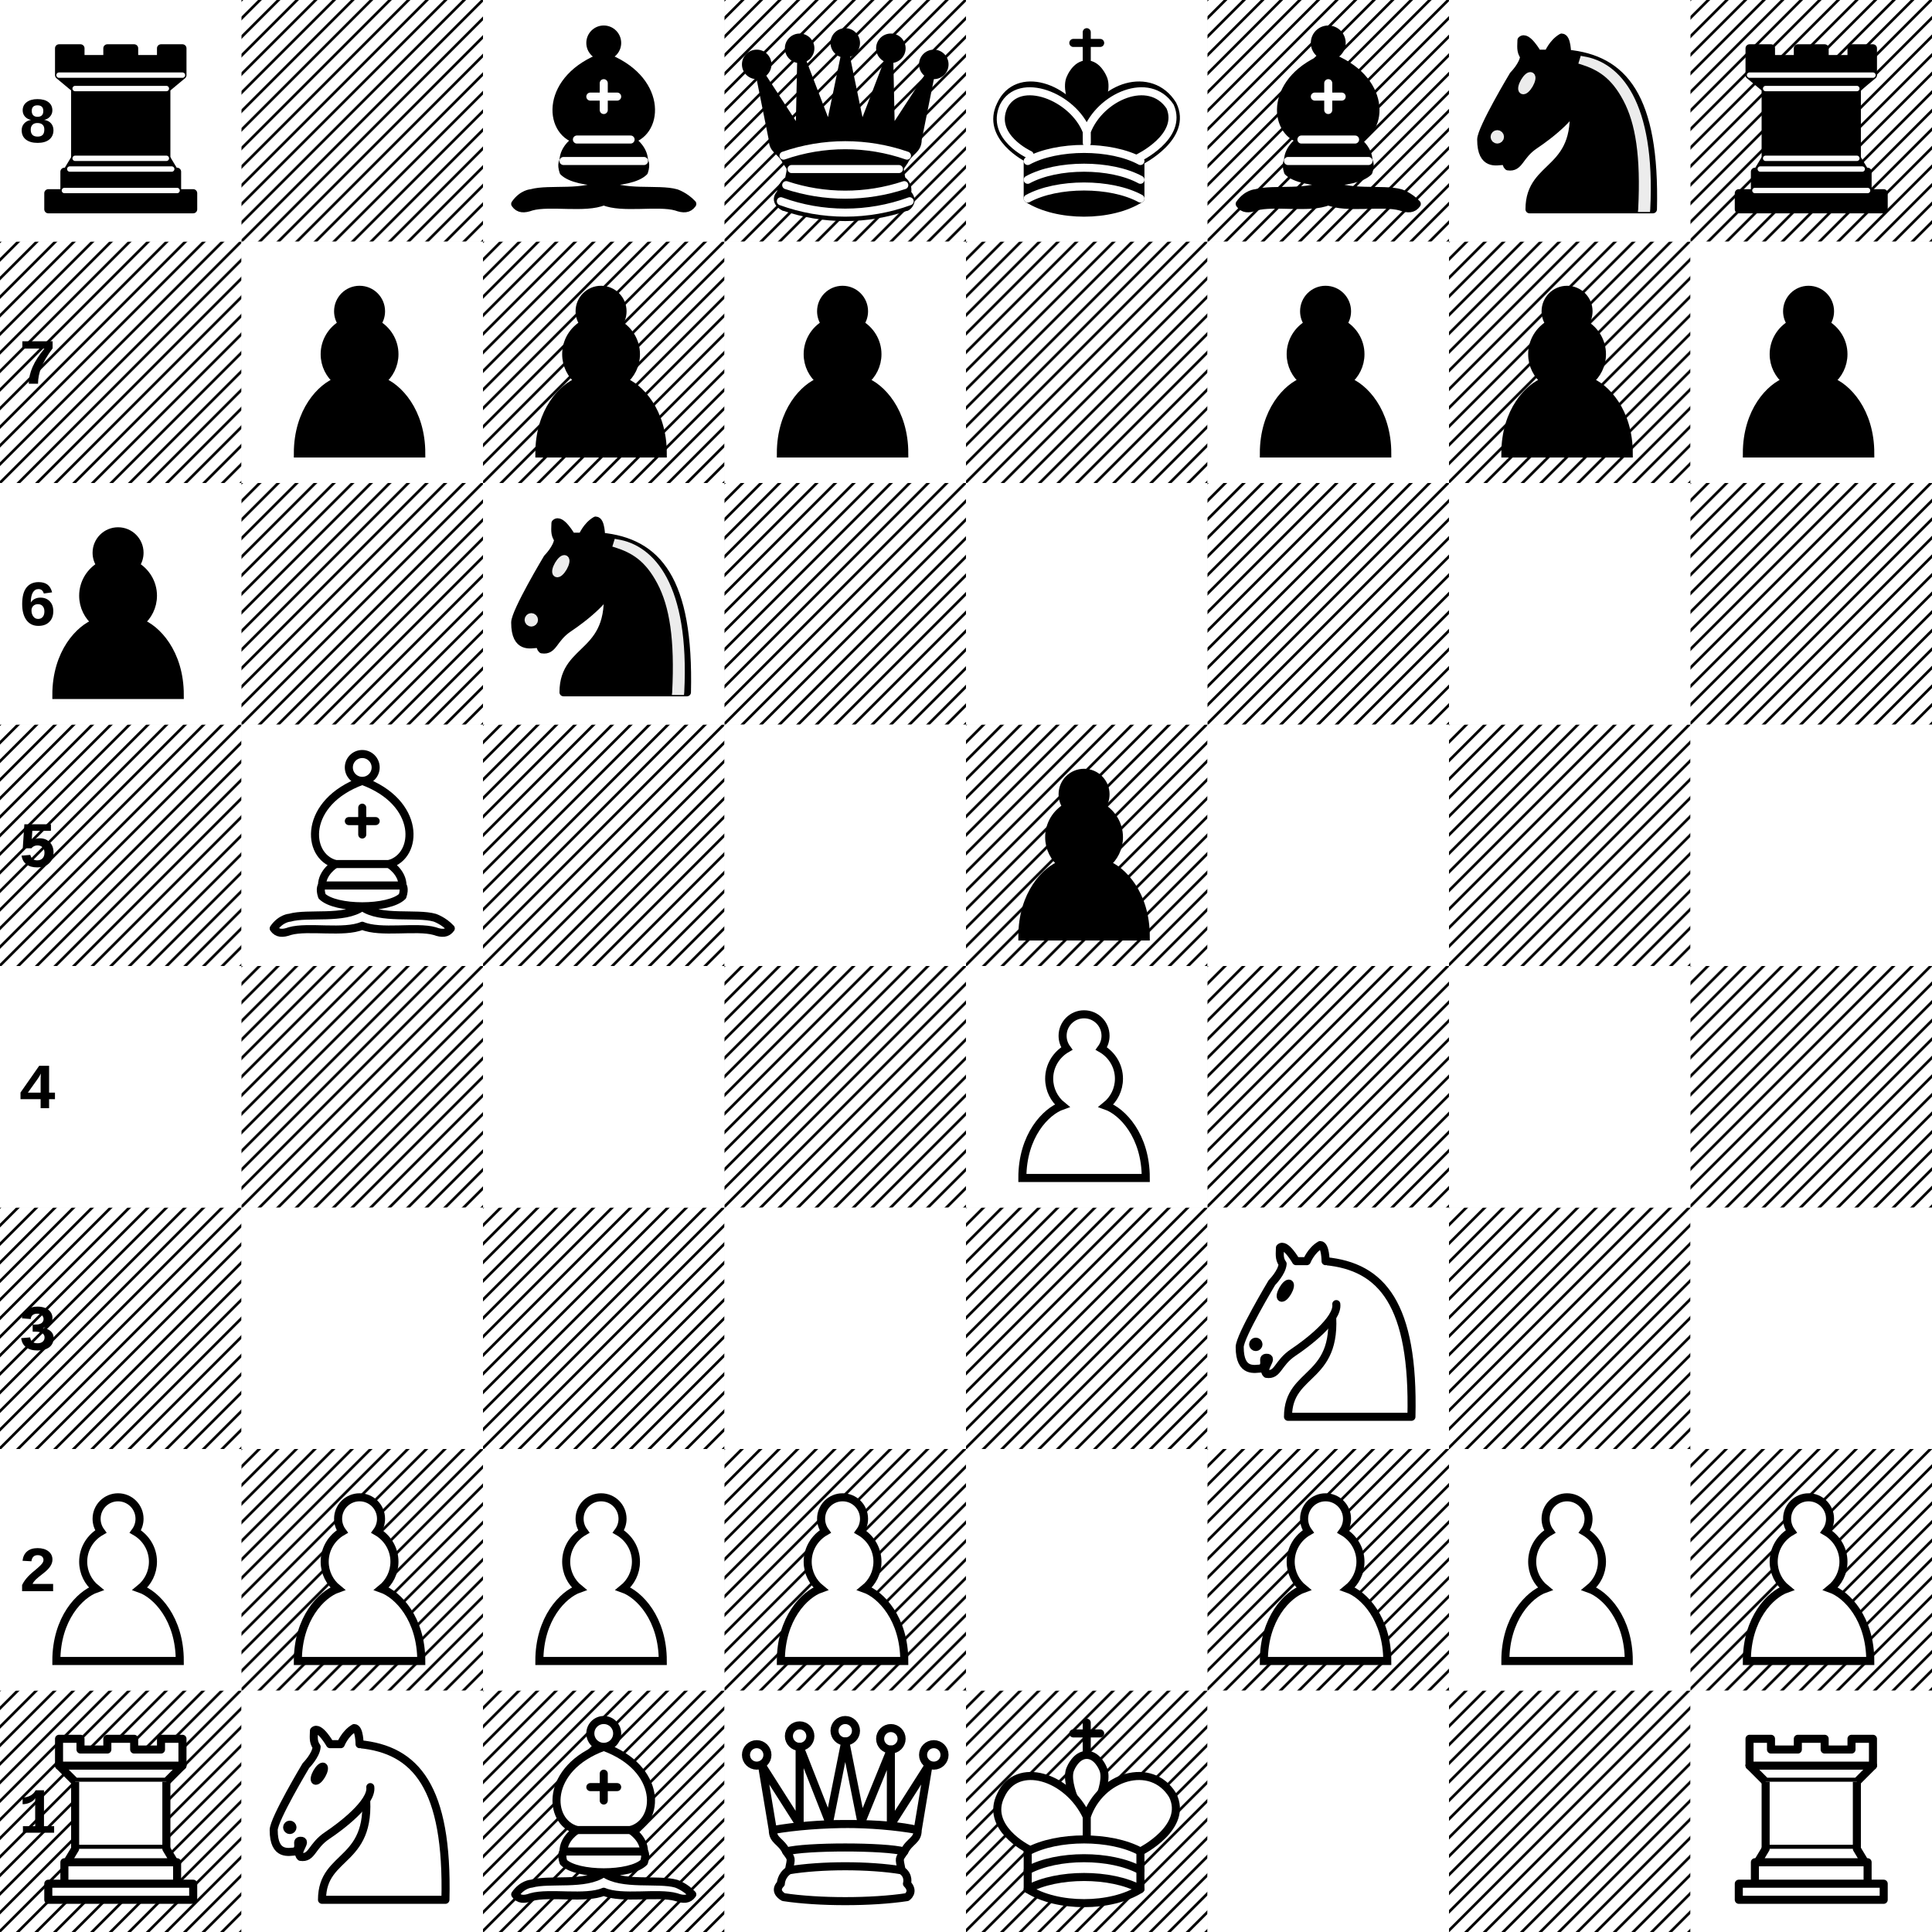
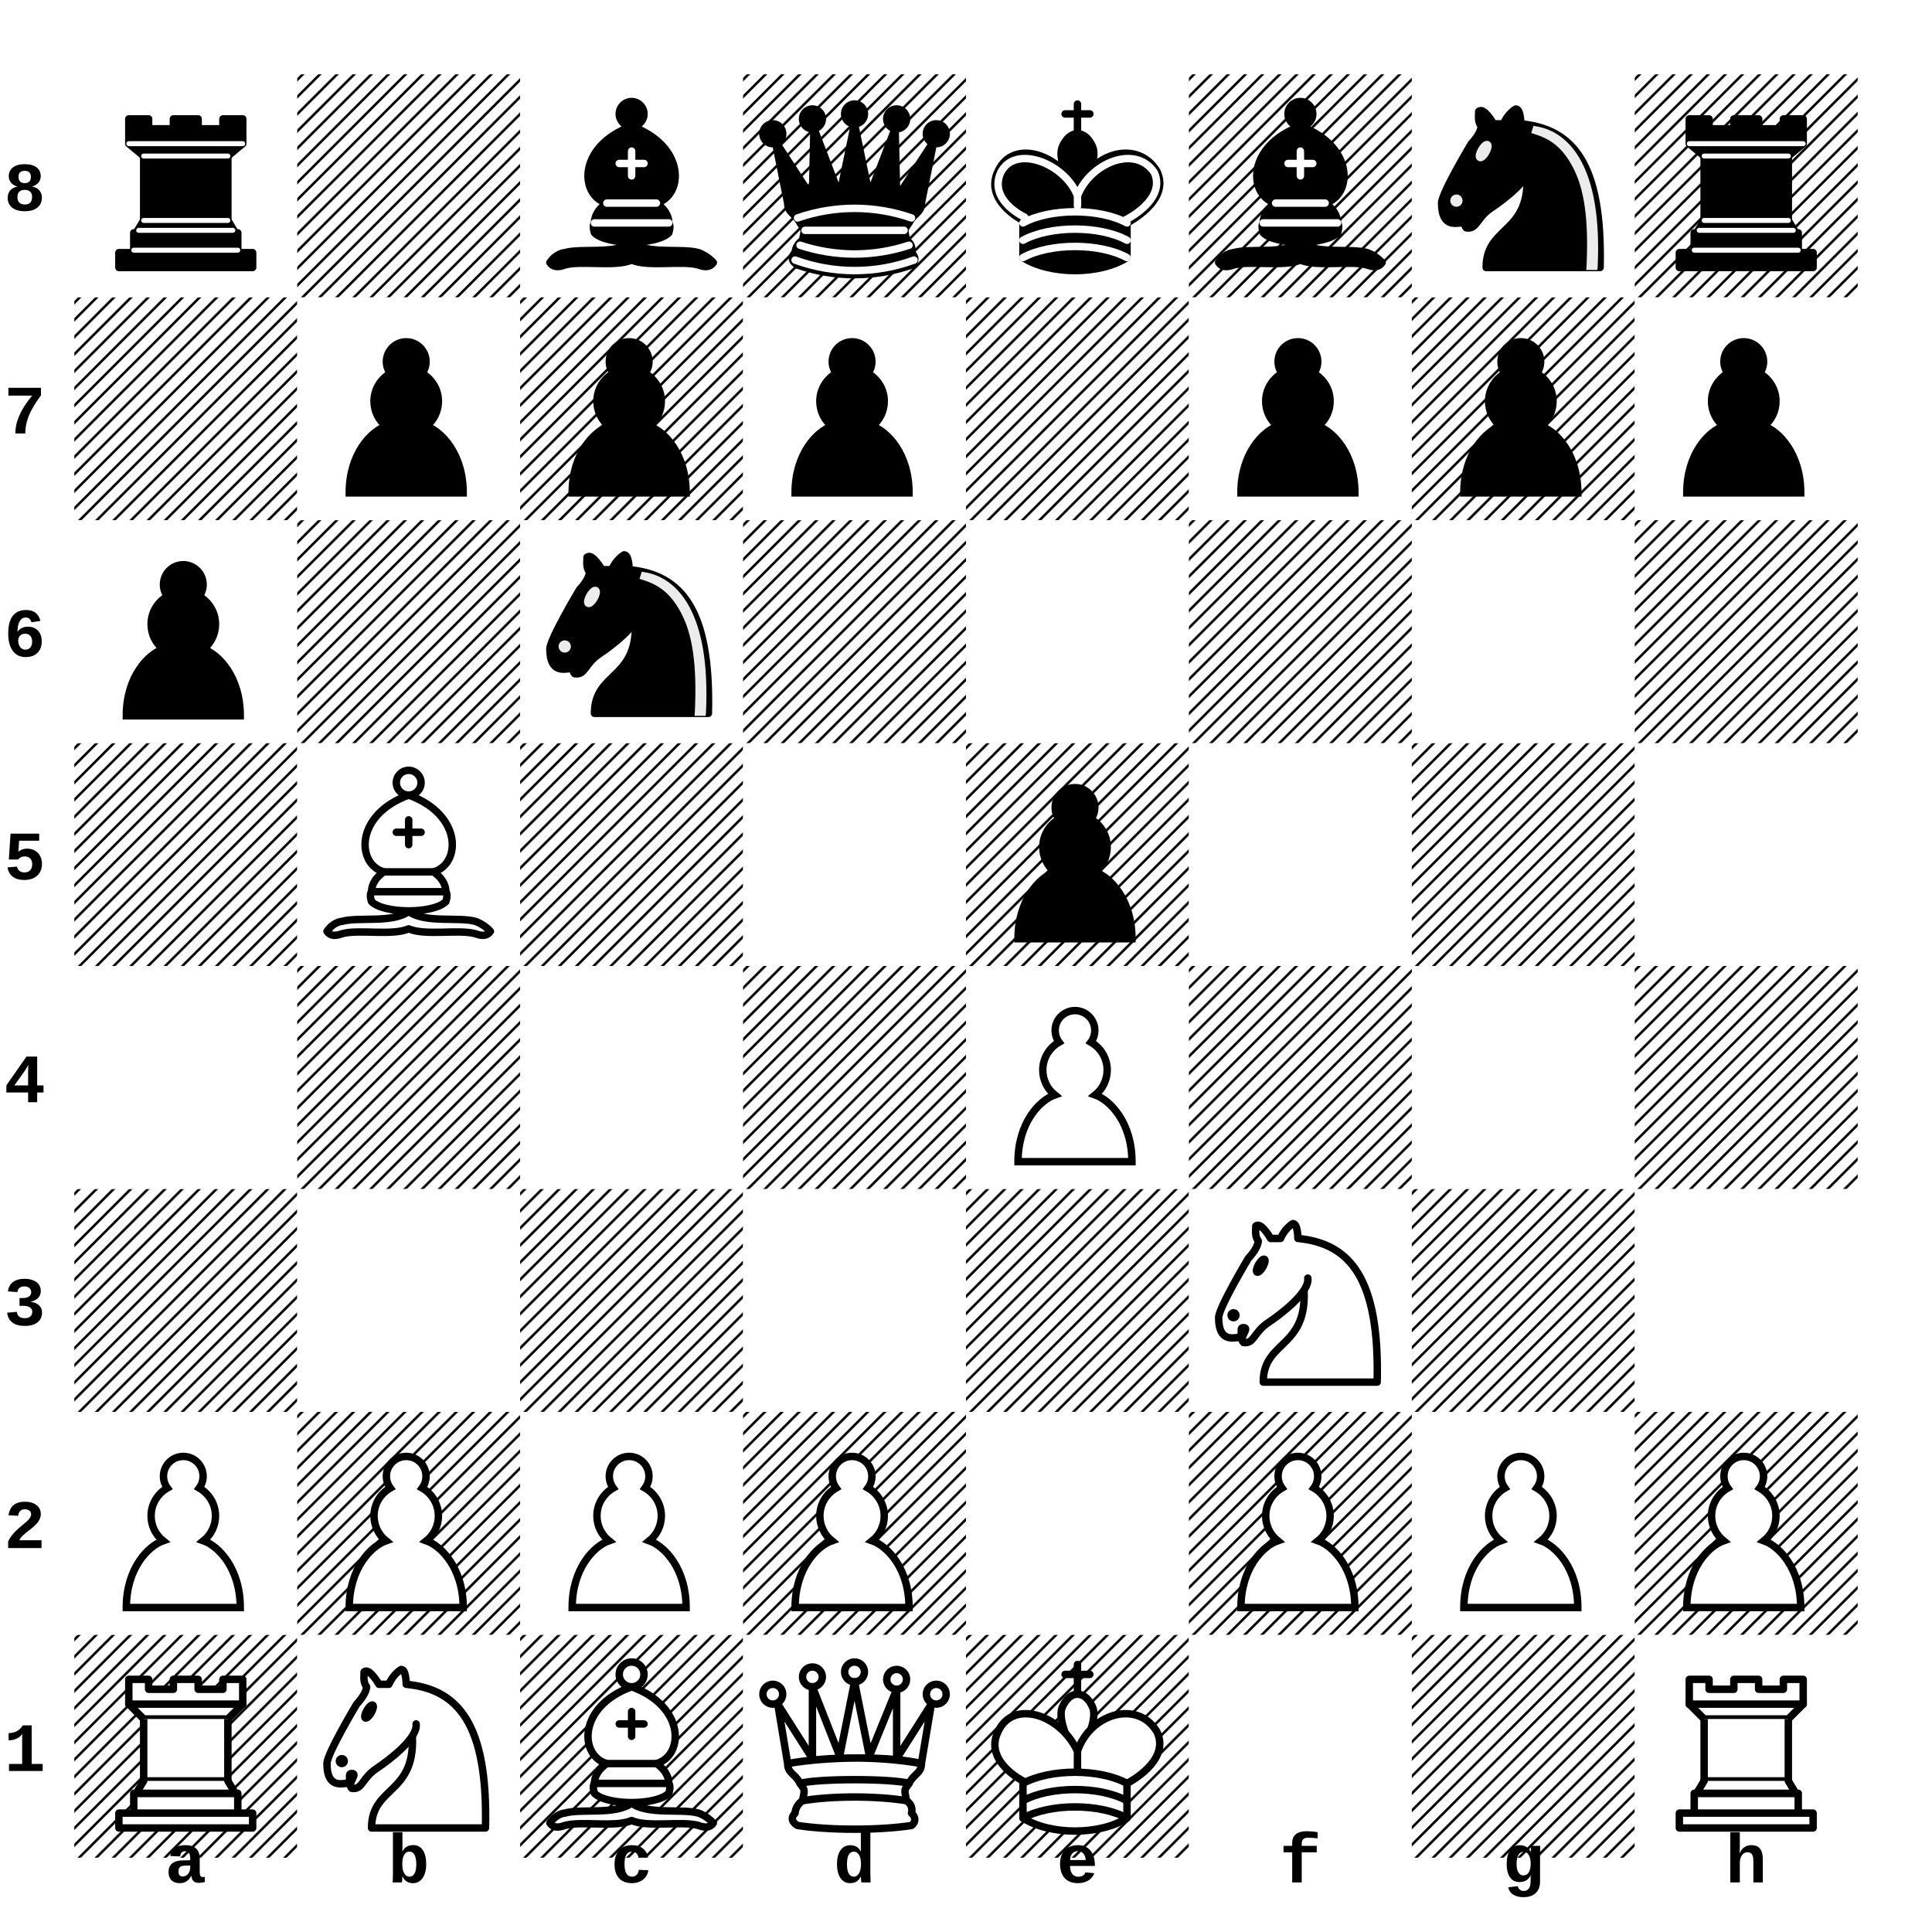
- <svg xmlns="http://www.w3.org/2000/svg" xmlns:xlink="http://www.w3.org/1999/xlink" version="1.1" viewBox="0 0 360 360" width="400" height="400">
+ <svg xmlns="http://www.w3.org/2000/svg" xmlns:xlink="http://www.w3.org/1999/xlink" version="1.1" viewBox="0 0 390 390" width="400" height="400">
  <defs>
    <pattern id="diagonalHatch" patternUnits="userSpaceOnUse" width="3.46" height="3.46">
      <rect width="3.46" height="3.46" fill="#ffffff" />
      <path d="M-1,1 l2,-2 M0,3.46 l3.46,-3.46 M2.46,4.46 l2,-2" style="stroke:#000000; stroke-width:0.5" />
    </pattern>
    <style>
  .coordinates {
    font-family: 'Courier New', Courier, monospace;
    font-weight: bold;
-     font-size: 12px;
+     font-size: 14px;
    fill: #000000;
  }
</style>
    <g id="white-pawn" class="white pawn">
      <path d="M22 9c-2.21 0-4 1.79-4 4 0 .89.29 1.71.78 2.38-1.95 1.12-3.28 3.21-3.28 5.62 0 2.03.94 3.84 2.41 5.03-3 1.06-7.41 5.55-7.41 13.47h23c0-7.92-4.41-12.41-7.41-13.47 1.47-1.19 2.41-3 2.41-5.03 0-2.41-1.33-4.5-3.28-5.62.49-.67.78-1.49.78-2.38 0-2.21-1.79-4-4-4z" fill="#fff" stroke="#000" stroke-width="1.5" stroke-linecap="round" />
    </g>
    <g id="white-knight" class="white knight" fill="none" fill-rule="evenodd" stroke="#000" stroke-width="1.5" stroke-linecap="round" stroke-linejoin="round">
      <path d="M 22,10 C 32.5,11 38.5,18 38,39 L 15,39 C 15,30 25,32.5 23,18" style="fill:#ffffff; stroke:#000000;" />
      <path d="M 24,18 C 24.38,20.91 18.45,25.37 16,27 C 13,29 13.18,31.34 11,31 C 9.958,30.06 12.41,27.96 11,28 C 10,28 11.19,29.23 10,30 C 9,30 5.997,31 6,26 C 6,24 12,14 12,14 C 12,14 13.89,12.1 14,10.5 C 13.27,9.506 13.5,8.5 13.5,7.5 C 14.5,6.5 16.5,10 16.5,10 L 18.5,10 C 18.5,10 19.28,8.008 21,7 C 22,7 22,10 22,10" style="fill:#ffffff; stroke:#000000;" />
      <path d="M 9.5 25.5 A 0.5 0.5 0 1 1 8.5,25.5 A 0.5 0.5 0 1 1 9.5 25.5 z" style="fill:#000000; stroke:#000000;" />
      <path d="M 15 15.5 A 0.5 1.5 0 1 1 14,15.5 A 0.5 1.5 0 1 1 15 15.5 z" transform="matrix(0.866,0.5,-0.5,0.866,9.693,-5.173)" style="fill:#000000; stroke:#000000;" />
    </g>
    <g id="white-bishop" class="white bishop" fill="none" fill-rule="evenodd" stroke="#000" stroke-width="1.5" stroke-linecap="round" stroke-linejoin="round">
      <g fill="#fff" stroke-linecap="butt">
        <path d="M9 36c3.39-.97 10.11.43 13.5-2 3.39 2.43 10.11 1.03 13.5 2 0 0 1.65.54 3 2-.68.97-1.65.99-3 .5-3.39-.97-10.11.46-13.5-1-3.39 1.46-10.11.03-13.5 1-1.354.49-2.323.47-3-.5 1.354-1.94 3-2 3-2zM15 32c2.5 2.5 12.5 2.5 15 0 .5-1.5 0-2 0-2 0-2.5-2.5-4-2.5-4 5.5-1.5 6-11.5-5-15.5-11 4-10.5 14-5 15.5 0 0-2.5 1.5-2.5 4 0 0-.5.5 0 2zM25 8a2.5 2.5 0 1 1-5 0 2.5 2.5 0 1 1 5 0z" />
      </g>
      <path d="M17.5 26h10M15 30h15m-7.5-14.5v5M20 18h5" stroke-linejoin="miter" />
    </g>
    <g id="white-rook" class="white rook" fill="#fff" fill-rule="evenodd" stroke="#000" stroke-width="1.5" stroke-linecap="round" stroke-linejoin="round">
      <path d="M9 39h27v-3H9v3zM12 36v-4h21v4H12zM11 14V9h4v2h5V9h5v2h5V9h4v5" stroke-linecap="butt" />
      <path d="M34 14l-3 3H14l-3-3" />
      <path d="M31 17v12.5H14V17" stroke-linecap="butt" stroke-linejoin="miter" />
      <path d="M31 29.5l1.5 2.5h-20l1.5-2.5" />
      <path d="M11 14h23" fill="none" stroke-linejoin="miter" />
    </g>
    <g id="white-queen" class="white queen" fill="#fff" fill-rule="evenodd" stroke="#000" stroke-width="1.5" stroke-linecap="round" stroke-linejoin="round">
      <path d="M8 12a2 2 0 1 1-4 0 2 2 0 1 1 4 0zM24.5 7.5a2 2 0 1 1-4 0 2 2 0 1 1 4 0zM41 12a2 2 0 1 1-4 0 2 2 0 1 1 4 0zM16 8.5a2 2 0 1 1-4 0 2 2 0 1 1 4 0zM33 9a2 2 0 1 1-4 0 2 2 0 1 1 4 0z" />
      <path d="M9 26c8.5-1.5 21-1.5 27 0l2-12-7 11V11l-5.5 13.5-3-15-3 15-5.5-14V25L7 14l2 12zM9 26c0 2 1.5 2 2.5 4 1 1.5 1 1 .5 3.5-1.5 1-1.5 2.5-1.5 2.5-1.5 1.5.5 2.5.5 2.5 6.5 1 16.5 1 23 0 0 0 1.5-1 0-2.5 0 0 .5-1.5-1-2.5-.5-2.5-.5-2 .5-3.5 1-2 2.5-2 2.5-4-8.5-1.5-18.5-1.5-27 0z" stroke-linecap="butt" />
      <path d="M11.5 30c3.5-1 18.5-1 22 0M12 33.5c6-1 15-1 21 0" fill="none" />
    </g>
    <g id="white-king" class="white king" fill="none" fill-rule="evenodd" stroke="#000" stroke-width="1.5" stroke-linecap="round" stroke-linejoin="round">
      <path d="M22.5 11.63V6M20 8h5" stroke-linejoin="miter" />
      <path d="M22.5 25s4.5-7.5 3-10.5c0 0-1-2.5-3-2.5s-3 2.5-3 2.5c-1.5 3 3 10.5 3 10.5" fill="#fff" stroke-linecap="butt" stroke-linejoin="miter" />
      <path d="M11.5 37c5.5 3.5 15.5 3.5 21 0v-7s9-4.5 6-10.5c-4-6.5-13.5-3.5-16 4V27v-3.5c-3.5-7.5-13-10.5-16-4-3 6 5 10 5 10V37z" fill="#fff" />
      <path d="M11.5 30c5.5-3 15.5-3 21 0m-21 3.5c5.5-3 15.5-3 21 0m-21 3.5c5.5-3 15.5-3 21 0" />
    </g>
    <g id="black-pawn" class="black pawn">
      <path d="M22 9c-2.21 0-4 1.79-4 4 0 .89.29 1.71.78 2.38-1.95 1.12-3.28 3.21-3.28 5.62 0 2.03.94 3.84 2.41 5.03-3 1.06-7.41 5.55-7.41 13.47h23c0-7.92-4.41-12.41-7.41-13.47 1.47-1.19 2.41-3 2.41-5.03 0-2.41-1.33-4.5-3.28-5.62.49-.67.78-1.49.78-2.38 0-2.21-1.79-4-4-4z" stroke="#000" stroke-width="1.5" stroke-linecap="round" />
    </g>
    <g id="black-knight" class="black knight" fill="none" fill-rule="evenodd" stroke="#000" stroke-width="1.5" stroke-linecap="round" stroke-linejoin="round">
      <path d="M 22,10 C 32.5,11 38.5,18 38,39 L 15,39 C 15,30 25,32.5 23,18" style="fill:#000000; stroke:#000000;" />
      <path d="M 24,18 C 24.38,20.91 18.45,25.37 16,27 C 13,29 13.18,31.34 11,31 C 9.958,30.06 12.41,27.96 11,28 C 10,28 11.19,29.23 10,30 C 9,30 5.997,31 6,26 C 6,24 12,14 12,14 C 12,14 13.89,12.1 14,10.5 C 13.27,9.506 13.5,8.5 13.5,7.5 C 14.5,6.5 16.5,10 16.5,10 L 18.5,10 C 18.5,10 19.28,8.008 21,7 C 22,7 22,10 22,10" style="fill:#000000; stroke:#000000;" />
      <path d="M 9.5 25.5 A 0.5 0.5 0 1 1 8.5,25.5 A 0.5 0.5 0 1 1 9.5 25.5 z" style="fill:#ececec; stroke:#ececec;" />
      <path d="M 15 15.5 A 0.5 1.5 0 1 1 14,15.5 A 0.5 1.5 0 1 1 15 15.5 z" transform="matrix(0.866,0.5,-0.5,0.866,9.693,-5.173)" style="fill:#ececec; stroke:#ececec;" />
      <path d="M 24.55,10.4 L 24.1,11.85 L 24.6,12 C 27.75,13 30.25,14.49 32.5,18.75 C 34.75,23.01 35.75,29.06 35.25,39 L 35.2,39.5 L 37.45,39.5 L 37.5,39 C 38,28.94 36.62,22.15 34.25,17.66 C 31.88,13.17 28.46,11.02 25.06,10.5 L 24.55,10.4 z " style="fill:#ececec; stroke:none;" />
    </g>
    <g id="black-bishop" class="black bishop" fill="none" fill-rule="evenodd" stroke="#000" stroke-width="1.5" stroke-linecap="round" stroke-linejoin="round">
      <path d="M9 36c3.39-.97 10.11.43 13.5-2 3.39 2.43 10.11 1.03 13.5 2 0 0 1.65.54 3 2-.68.97-1.65.99-3 .5-3.39-.97-10.11.46-13.5-1-3.39 1.46-10.11.03-13.5 1-1.354.49-2.323.47-3-.5 1.354-1.94 3-2 3-2zm6-4c2.5 2.5 12.5 2.5 15 0 .5-1.5 0-2 0-2 0-2.5-2.5-4-2.5-4 5.5-1.5 6-11.5-5-15.5-11 4-10.5 14-5 15.5 0 0-2.5 1.5-2.5 4 0 0-.5.5 0 2zM25 8a2.5 2.5 0 1 1-5 0 2.5 2.5 0 1 1 5 0z" fill="#000" stroke-linecap="butt" />
      <path d="M17.5 26h10M15 30h15m-7.5-14.5v5M20 18h5" stroke="#fff" stroke-linejoin="miter" />
    </g>
    <g id="black-rook" class="black rook" fill="#000" fill-rule="evenodd" stroke="#000" stroke-width="1.5" stroke-linecap="round" stroke-linejoin="round">
      <path d="M9 39h27v-3H9v3zM12.5 32l1.5-2.5h17l1.5 2.5h-20zM12 36v-4h21v4H12z" stroke-linecap="butt" />
      <path d="M14 29.5v-13h17v13H14z" stroke-linecap="butt" stroke-linejoin="miter" />
      <path d="M14 16.5L11 14h23l-3 2.5H14zM11 14V9h4v2h5V9h5v2h5V9h4v5H11z" stroke-linecap="butt" />
      <path d="M12 35.5h21M13 31.5h19M14 29.5h17M14 16.5h17M11 14h23" fill="none" stroke="#fff" stroke-width="1" stroke-linejoin="miter" />
    </g>
    <g id="black-queen" class="black queen" fill="#000" fill-rule="evenodd" stroke="#000" stroke-width="1.5" stroke-linecap="round" stroke-linejoin="round">
      <g fill="#000" stroke="none">
        <circle cx="6" cy="12" r="2.75" />
        <circle cx="14" cy="9" r="2.75" />
        <circle cx="22.5" cy="8" r="2.75" />
        <circle cx="31" cy="9" r="2.75" />
        <circle cx="39" cy="12" r="2.75" />
      </g>
      <path d="M9 26c8.5-1.5 21-1.5 27 0l2.5-12.5L31 25l-.3-14.1-5.2 13.6-3-14.5-3 14.5-5.2-13.6L14 25 6.5 13.5 9 26zM9 26c0 2 1.5 2 2.5 4 1 1.5 1 1 .5 3.5-1.5 1-1.5 2.5-1.5 2.5-1.5 1.5.5 2.5.5 2.5 6.5 1 16.5 1 23 0 0 0 1.5-1 0-2.5 0 0 .5-1.5-1-2.5-.5-2.5-.5-2 .5-3.5 1-2 2.5-2 2.5-4-8.5-1.5-18.5-1.5-27 0z" stroke-linecap="butt" />
      <path d="M11 38.5a35 35 1 0 0 23 0" fill="none" stroke-linecap="butt" />
      <path d="M11 29a35 35 1 0 1 23 0M12.5 31.5h20M11.5 34.5a35 35 1 0 0 22 0M10.5 37.5a35 35 1 0 0 24 0" fill="none" stroke="#fff" />
    </g>
    <g id="black-king" class="black king" fill="none" fill-rule="evenodd" stroke="#000" stroke-width="1.5" stroke-linecap="round" stroke-linejoin="round">
      <path d="M22.5 11.63V6" stroke-linejoin="miter" />
      <path d="M22.5 25s4.5-7.5 3-10.5c0 0-1-2.5-3-2.5s-3 2.5-3 2.5c-1.5 3 3 10.5 3 10.5" fill="#000" stroke-linecap="butt" stroke-linejoin="miter" />
      <path d="M11.5 37c5.5 3.5 15.5 3.5 21 0v-7s9-4.5 6-10.5c-4-6.5-13.5-3.5-16 4V27v-3.5c-3.5-7.5-13-10.5-16-4-3 6 5 10 5 10V37z" fill="#000" />
      <path d="M20 8h5" stroke-linejoin="miter" />
      <path d="M32 29.5s8.5-4 6.03-9.65C34.15 14 25 18 22.5 24.5l.01 2.1-.01-2.1C20 18 9.906 14 6.997 19.85c-2.497 5.65 4.853 9 4.853 9M11.5 30c5.5-3 15.5-3 21 0m-21 3.5c5.5-3 15.5-3 21 0m-21 3.5c5.5-3 15.5-3 21 0" stroke="#fff" />
    </g>
  </defs>
-   <rect x="0" y="315" width="45" height="45" class="square dark a1" stroke="none" fill="url(#diagonalHatch)" />
-   <use xlink:href="#white-rook" transform="translate(0, 315)" />
-   <rect x="45" y="315" width="45" height="45" class="square light b1" stroke="none" fill="#ffffff" />
-   <use xlink:href="#white-knight" transform="translate(45, 315)" />
-   <rect x="90" y="315" width="45" height="45" class="square dark c1" stroke="none" fill="url(#diagonalHatch)" />
-   <use xlink:href="#white-bishop" transform="translate(90, 315)" />
-   <rect x="135" y="315" width="45" height="45" class="square light d1" stroke="none" fill="#ffffff" />
-   <use xlink:href="#white-queen" transform="translate(135, 315)" />
-   <rect x="180" y="315" width="45" height="45" class="square dark e1" stroke="none" fill="url(#diagonalHatch)" />
-   <use xlink:href="#white-king" transform="translate(180, 315)" />
-   <rect x="225" y="315" width="45" height="45" class="square light f1" stroke="none" fill="#ffffff" />
-   <rect x="270" y="315" width="45" height="45" class="square dark g1" stroke="none" fill="url(#diagonalHatch)" />
-   <rect x="315" y="315" width="45" height="45" class="square light h1" stroke="none" fill="#ffffff" />
-   <use xlink:href="#white-rook" transform="translate(315, 315)" />
-   <rect x="0" y="270" width="45" height="45" class="square light a2" stroke="none" fill="#ffffff" />
-   <use xlink:href="#white-pawn" transform="translate(0, 270)" />
-   <rect x="45" y="270" width="45" height="45" class="square dark b2" stroke="none" fill="url(#diagonalHatch)" />
-   <use xlink:href="#white-pawn" transform="translate(45, 270)" />
-   <rect x="90" y="270" width="45" height="45" class="square light c2" stroke="none" fill="#ffffff" />
-   <use xlink:href="#white-pawn" transform="translate(90, 270)" />
-   <rect x="135" y="270" width="45" height="45" class="square dark d2" stroke="none" fill="url(#diagonalHatch)" />
-   <use xlink:href="#white-pawn" transform="translate(135, 270)" />
-   <rect x="180" y="270" width="45" height="45" class="square light e2" stroke="none" fill="#ffffff" />
-   <rect x="225" y="270" width="45" height="45" class="square dark f2" stroke="none" fill="url(#diagonalHatch)" />
-   <use xlink:href="#white-pawn" transform="translate(225, 270)" />
-   <rect x="270" y="270" width="45" height="45" class="square light g2" stroke="none" fill="#ffffff" />
-   <use xlink:href="#white-pawn" transform="translate(270, 270)" />
-   <rect x="315" y="270" width="45" height="45" class="square dark h2" stroke="none" fill="url(#diagonalHatch)" />
-   <use xlink:href="#white-pawn" transform="translate(315, 270)" />
-   <rect x="0" y="225" width="45" height="45" class="square dark a3" stroke="none" fill="url(#diagonalHatch)" />
-   <rect x="45" y="225" width="45" height="45" class="square light b3" stroke="none" fill="#ffffff" />
-   <rect x="90" y="225" width="45" height="45" class="square dark c3" stroke="none" fill="url(#diagonalHatch)" />
-   <rect x="135" y="225" width="45" height="45" class="square light d3" stroke="none" fill="#ffffff" />
-   <rect x="180" y="225" width="45" height="45" class="square dark e3" stroke="none" fill="url(#diagonalHatch)" />
-   <rect x="225" y="225" width="45" height="45" class="square light f3" stroke="none" fill="#ffffff" />
-   <use xlink:href="#white-knight" transform="translate(225, 225)" />
-   <rect x="270" y="225" width="45" height="45" class="square dark g3" stroke="none" fill="url(#diagonalHatch)" />
-   <rect x="315" y="225" width="45" height="45" class="square light h3" stroke="none" fill="#ffffff" />
-   <rect x="0" y="180" width="45" height="45" class="square light a4" stroke="none" fill="#ffffff" />
-   <rect x="45" y="180" width="45" height="45" class="square dark b4" stroke="none" fill="url(#diagonalHatch)" />
-   <rect x="90" y="180" width="45" height="45" class="square light c4" stroke="none" fill="#ffffff" />
-   <rect x="135" y="180" width="45" height="45" class="square dark d4" stroke="none" fill="url(#diagonalHatch)" />
-   <rect x="180" y="180" width="45" height="45" class="square light e4" stroke="none" fill="#ffffff" />
-   <use xlink:href="#white-pawn" transform="translate(180, 180)" />
-   <rect x="225" y="180" width="45" height="45" class="square dark f4" stroke="none" fill="url(#diagonalHatch)" />
-   <rect x="270" y="180" width="45" height="45" class="square light g4" stroke="none" fill="#ffffff" />
-   <rect x="315" y="180" width="45" height="45" class="square dark h4" stroke="none" fill="url(#diagonalHatch)" />
-   <rect x="0" y="135" width="45" height="45" class="square dark a5" stroke="none" fill="url(#diagonalHatch)" />
-   <rect x="45" y="135" width="45" height="45" class="square light b5" stroke="none" fill="#ffffff" />
-   <use xlink:href="#white-bishop" transform="translate(45, 135)" />
-   <rect x="90" y="135" width="45" height="45" class="square dark c5" stroke="none" fill="url(#diagonalHatch)" />
-   <rect x="135" y="135" width="45" height="45" class="square light d5" stroke="none" fill="#ffffff" />
-   <rect x="180" y="135" width="45" height="45" class="square dark e5" stroke="none" fill="url(#diagonalHatch)" />
-   <use xlink:href="#black-pawn" transform="translate(180, 135)" />
-   <rect x="225" y="135" width="45" height="45" class="square light f5" stroke="none" fill="#ffffff" />
-   <rect x="270" y="135" width="45" height="45" class="square dark g5" stroke="none" fill="url(#diagonalHatch)" />
-   <rect x="315" y="135" width="45" height="45" class="square light h5" stroke="none" fill="#ffffff" />
-   <rect x="0" y="90" width="45" height="45" class="square light a6" stroke="none" fill="#ffffff" />
-   <use xlink:href="#black-pawn" transform="translate(0, 90)" />
-   <rect x="45" y="90" width="45" height="45" class="square dark b6" stroke="none" fill="url(#diagonalHatch)" />
-   <rect x="90" y="90" width="45" height="45" class="square light c6" stroke="none" fill="#ffffff" />
-   <use xlink:href="#black-knight" transform="translate(90, 90)" />
-   <rect x="135" y="90" width="45" height="45" class="square dark d6" stroke="none" fill="url(#diagonalHatch)" />
-   <rect x="180" y="90" width="45" height="45" class="square light e6" stroke="none" fill="#ffffff" />
-   <rect x="225" y="90" width="45" height="45" class="square dark f6" stroke="none" fill="url(#diagonalHatch)" />
-   <rect x="270" y="90" width="45" height="45" class="square light g6" stroke="none" fill="#ffffff" />
-   <rect x="315" y="90" width="45" height="45" class="square dark h6" stroke="none" fill="url(#diagonalHatch)" />
-   <rect x="0" y="45" width="45" height="45" class="square dark a7" stroke="none" fill="url(#diagonalHatch)" />
-   <rect x="45" y="45" width="45" height="45" class="square light b7" stroke="none" fill="#ffffff" />
-   <use xlink:href="#black-pawn" transform="translate(45, 45)" />
-   <rect x="90" y="45" width="45" height="45" class="square dark c7" stroke="none" fill="url(#diagonalHatch)" />
-   <use xlink:href="#black-pawn" transform="translate(90, 45)" />
-   <rect x="135" y="45" width="45" height="45" class="square light d7" stroke="none" fill="#ffffff" />
-   <use xlink:href="#black-pawn" transform="translate(135, 45)" />
-   <rect x="180" y="45" width="45" height="45" class="square dark e7" stroke="none" fill="url(#diagonalHatch)" />
-   <rect x="225" y="45" width="45" height="45" class="square light f7" stroke="none" fill="#ffffff" />
-   <use xlink:href="#black-pawn" transform="translate(225, 45)" />
-   <rect x="270" y="45" width="45" height="45" class="square dark g7" stroke="none" fill="url(#diagonalHatch)" />
-   <use xlink:href="#black-pawn" transform="translate(270, 45)" />
-   <rect x="315" y="45" width="45" height="45" class="square light h7" stroke="none" fill="#ffffff" />
-   <use xlink:href="#black-pawn" transform="translate(315, 45)" />
-   <rect x="0" y="0" width="45" height="45" class="square light a8" stroke="none" fill="#ffffff" />
-   <use xlink:href="#black-rook" transform="translate(0, 0)" />
-   <rect x="45" y="0" width="45" height="45" class="square dark b8" stroke="none" fill="url(#diagonalHatch)" />
-   <rect x="90" y="0" width="45" height="45" class="square light c8" stroke="none" fill="#ffffff" />
-   <use xlink:href="#black-bishop" transform="translate(90, 0)" />
-   <rect x="135" y="0" width="45" height="45" class="square dark d8" stroke="none" fill="url(#diagonalHatch)" />
-   <use xlink:href="#black-queen" transform="translate(135, 0)" />
-   <rect x="180" y="0" width="45" height="45" class="square light e8" stroke="none" fill="#ffffff" />
-   <use xlink:href="#black-king" transform="translate(180, 0)" />
-   <rect x="225" y="0" width="45" height="45" class="square dark f8" stroke="none" fill="url(#diagonalHatch)" />
-   <use xlink:href="#black-bishop" transform="translate(225, 0)" />
-   <rect x="270" y="0" width="45" height="45" class="square light g8" stroke="none" fill="#ffffff" />
-   <use xlink:href="#black-knight" transform="translate(270, 0)" />
-   <rect x="315" y="0" width="45" height="45" class="square dark h8" stroke="none" fill="url(#diagonalHatch)" />
-   <use xlink:href="#black-rook" transform="translate(315, 0)" />
-   <text x="37.5" y="375" text-anchor="middle" class="coordinates">a</text>
-   <text x="82.5" y="375" text-anchor="middle" class="coordinates">b</text>
-   <text x="127.5" y="375" text-anchor="middle" class="coordinates">c</text>
-   <text x="172.5" y="375" text-anchor="middle" class="coordinates">d</text>
-   <text x="217.5" y="375" text-anchor="middle" class="coordinates">e</text>
-   <text x="262.5" y="375" text-anchor="middle" class="coordinates">f</text>
-   <text x="307.5" y="375" text-anchor="middle" class="coordinates">g</text>
-   <text x="352.5" y="375" text-anchor="middle" class="coordinates">h</text>
-   <text x="7" y="341.5" text-anchor="middle" class="coordinates">1</text>
-   <text x="7" y="296.5" text-anchor="middle" class="coordinates">2</text>
-   <text x="7" y="251.5" text-anchor="middle" class="coordinates">3</text>
-   <text x="7" y="206.5" text-anchor="middle" class="coordinates">4</text>
-   <text x="7" y="161.5" text-anchor="middle" class="coordinates">5</text>
-   <text x="7" y="116.5" text-anchor="middle" class="coordinates">6</text>
-   <text x="7" y="71.5" text-anchor="middle" class="coordinates">7</text>
-   <text x="7" y="26.5" text-anchor="middle" class="coordinates">8</text>
+   <rect x="0" y="0" width="390" height="390" fill="#ffffff" />
+   <rect x="15" y="330" width="45" height="45" class="square dark a1" stroke="none" fill="url(#diagonalHatch)" />
+   <use xlink:href="#white-rook" transform="translate(15, 330)" />
+   <rect x="60" y="330" width="45" height="45" class="square light b1" stroke="none" fill="#ffffff" />
+   <use xlink:href="#white-knight" transform="translate(60, 330)" />
+   <rect x="105" y="330" width="45" height="45" class="square dark c1" stroke="none" fill="url(#diagonalHatch)" />
+   <use xlink:href="#white-bishop" transform="translate(105, 330)" />
+   <rect x="150" y="330" width="45" height="45" class="square light d1" stroke="none" fill="#ffffff" />
+   <use xlink:href="#white-queen" transform="translate(150, 330)" />
+   <rect x="195" y="330" width="45" height="45" class="square dark e1" stroke="none" fill="url(#diagonalHatch)" />
+   <use xlink:href="#white-king" transform="translate(195, 330)" />
+   <rect x="240" y="330" width="45" height="45" class="square light f1" stroke="none" fill="#ffffff" />
+   <rect x="285" y="330" width="45" height="45" class="square dark g1" stroke="none" fill="url(#diagonalHatch)" />
+   <rect x="330" y="330" width="45" height="45" class="square light h1" stroke="none" fill="#ffffff" />
+   <use xlink:href="#white-rook" transform="translate(330, 330)" />
+   <rect x="15" y="285" width="45" height="45" class="square light a2" stroke="none" fill="#ffffff" />
+   <use xlink:href="#white-pawn" transform="translate(15, 285)" />
+   <rect x="60" y="285" width="45" height="45" class="square dark b2" stroke="none" fill="url(#diagonalHatch)" />
+   <use xlink:href="#white-pawn" transform="translate(60, 285)" />
+   <rect x="105" y="285" width="45" height="45" class="square light c2" stroke="none" fill="#ffffff" />
+   <use xlink:href="#white-pawn" transform="translate(105, 285)" />
+   <rect x="150" y="285" width="45" height="45" class="square dark d2" stroke="none" fill="url(#diagonalHatch)" />
+   <use xlink:href="#white-pawn" transform="translate(150, 285)" />
+   <rect x="195" y="285" width="45" height="45" class="square light e2" stroke="none" fill="#ffffff" />
+   <rect x="240" y="285" width="45" height="45" class="square dark f2" stroke="none" fill="url(#diagonalHatch)" />
+   <use xlink:href="#white-pawn" transform="translate(240, 285)" />
+   <rect x="285" y="285" width="45" height="45" class="square light g2" stroke="none" fill="#ffffff" />
+   <use xlink:href="#white-pawn" transform="translate(285, 285)" />
+   <rect x="330" y="285" width="45" height="45" class="square dark h2" stroke="none" fill="url(#diagonalHatch)" />
+   <use xlink:href="#white-pawn" transform="translate(330, 285)" />
+   <rect x="15" y="240" width="45" height="45" class="square dark a3" stroke="none" fill="url(#diagonalHatch)" />
+   <rect x="60" y="240" width="45" height="45" class="square light b3" stroke="none" fill="#ffffff" />
+   <rect x="105" y="240" width="45" height="45" class="square dark c3" stroke="none" fill="url(#diagonalHatch)" />
+   <rect x="150" y="240" width="45" height="45" class="square light d3" stroke="none" fill="#ffffff" />
+   <rect x="195" y="240" width="45" height="45" class="square dark e3" stroke="none" fill="url(#diagonalHatch)" />
+   <rect x="240" y="240" width="45" height="45" class="square light f3" stroke="none" fill="#ffffff" />
+   <use xlink:href="#white-knight" transform="translate(240, 240)" />
+   <rect x="285" y="240" width="45" height="45" class="square dark g3" stroke="none" fill="url(#diagonalHatch)" />
+   <rect x="330" y="240" width="45" height="45" class="square light h3" stroke="none" fill="#ffffff" />
+   <rect x="15" y="195" width="45" height="45" class="square light a4" stroke="none" fill="#ffffff" />
+   <rect x="60" y="195" width="45" height="45" class="square dark b4" stroke="none" fill="url(#diagonalHatch)" />
+   <rect x="105" y="195" width="45" height="45" class="square light c4" stroke="none" fill="#ffffff" />
+   <rect x="150" y="195" width="45" height="45" class="square dark d4" stroke="none" fill="url(#diagonalHatch)" />
+   <rect x="195" y="195" width="45" height="45" class="square light e4" stroke="none" fill="#ffffff" />
+   <use xlink:href="#white-pawn" transform="translate(195, 195)" />
+   <rect x="240" y="195" width="45" height="45" class="square dark f4" stroke="none" fill="url(#diagonalHatch)" />
+   <rect x="285" y="195" width="45" height="45" class="square light g4" stroke="none" fill="#ffffff" />
+   <rect x="330" y="195" width="45" height="45" class="square dark h4" stroke="none" fill="url(#diagonalHatch)" />
+   <rect x="15" y="150" width="45" height="45" class="square dark a5" stroke="none" fill="url(#diagonalHatch)" />
+   <rect x="60" y="150" width="45" height="45" class="square light b5" stroke="none" fill="#ffffff" />
+   <use xlink:href="#white-bishop" transform="translate(60, 150)" />
+   <rect x="105" y="150" width="45" height="45" class="square dark c5" stroke="none" fill="url(#diagonalHatch)" />
+   <rect x="150" y="150" width="45" height="45" class="square light d5" stroke="none" fill="#ffffff" />
+   <rect x="195" y="150" width="45" height="45" class="square dark e5" stroke="none" fill="url(#diagonalHatch)" />
+   <use xlink:href="#black-pawn" transform="translate(195, 150)" />
+   <rect x="240" y="150" width="45" height="45" class="square light f5" stroke="none" fill="#ffffff" />
+   <rect x="285" y="150" width="45" height="45" class="square dark g5" stroke="none" fill="url(#diagonalHatch)" />
+   <rect x="330" y="150" width="45" height="45" class="square light h5" stroke="none" fill="#ffffff" />
+   <rect x="15" y="105" width="45" height="45" class="square light a6" stroke="none" fill="#ffffff" />
+   <use xlink:href="#black-pawn" transform="translate(15, 105)" />
+   <rect x="60" y="105" width="45" height="45" class="square dark b6" stroke="none" fill="url(#diagonalHatch)" />
+   <rect x="105" y="105" width="45" height="45" class="square light c6" stroke="none" fill="#ffffff" />
+   <use xlink:href="#black-knight" transform="translate(105, 105)" />
+   <rect x="150" y="105" width="45" height="45" class="square dark d6" stroke="none" fill="url(#diagonalHatch)" />
+   <rect x="195" y="105" width="45" height="45" class="square light e6" stroke="none" fill="#ffffff" />
+   <rect x="240" y="105" width="45" height="45" class="square dark f6" stroke="none" fill="url(#diagonalHatch)" />
+   <rect x="285" y="105" width="45" height="45" class="square light g6" stroke="none" fill="#ffffff" />
+   <rect x="330" y="105" width="45" height="45" class="square dark h6" stroke="none" fill="url(#diagonalHatch)" />
+   <rect x="15" y="60" width="45" height="45" class="square dark a7" stroke="none" fill="url(#diagonalHatch)" />
+   <rect x="60" y="60" width="45" height="45" class="square light b7" stroke="none" fill="#ffffff" />
+   <use xlink:href="#black-pawn" transform="translate(60, 60)" />
+   <rect x="105" y="60" width="45" height="45" class="square dark c7" stroke="none" fill="url(#diagonalHatch)" />
+   <use xlink:href="#black-pawn" transform="translate(105, 60)" />
+   <rect x="150" y="60" width="45" height="45" class="square light d7" stroke="none" fill="#ffffff" />
+   <use xlink:href="#black-pawn" transform="translate(150, 60)" />
+   <rect x="195" y="60" width="45" height="45" class="square dark e7" stroke="none" fill="url(#diagonalHatch)" />
+   <rect x="240" y="60" width="45" height="45" class="square light f7" stroke="none" fill="#ffffff" />
+   <use xlink:href="#black-pawn" transform="translate(240, 60)" />
+   <rect x="285" y="60" width="45" height="45" class="square dark g7" stroke="none" fill="url(#diagonalHatch)" />
+   <use xlink:href="#black-pawn" transform="translate(285, 60)" />
+   <rect x="330" y="60" width="45" height="45" class="square light h7" stroke="none" fill="#ffffff" />
+   <use xlink:href="#black-pawn" transform="translate(330, 60)" />
+   <rect x="15" y="15" width="45" height="45" class="square light a8" stroke="none" fill="#ffffff" />
+   <use xlink:href="#black-rook" transform="translate(15, 15)" />
+   <rect x="60" y="15" width="45" height="45" class="square dark b8" stroke="none" fill="url(#diagonalHatch)" />
+   <rect x="105" y="15" width="45" height="45" class="square light c8" stroke="none" fill="#ffffff" />
+   <use xlink:href="#black-bishop" transform="translate(105, 15)" />
+   <rect x="150" y="15" width="45" height="45" class="square dark d8" stroke="none" fill="url(#diagonalHatch)" />
+   <use xlink:href="#black-queen" transform="translate(150, 15)" />
+   <rect x="195" y="15" width="45" height="45" class="square light e8" stroke="none" fill="#ffffff" />
+   <use xlink:href="#black-king" transform="translate(195, 15)" />
+   <rect x="240" y="15" width="45" height="45" class="square dark f8" stroke="none" fill="url(#diagonalHatch)" />
+   <use xlink:href="#black-bishop" transform="translate(240, 15)" />
+   <rect x="285" y="15" width="45" height="45" class="square light g8" stroke="none" fill="#ffffff" />
+   <use xlink:href="#black-knight" transform="translate(285, 15)" />
+   <rect x="330" y="15" width="45" height="45" class="square dark h8" stroke="none" fill="url(#diagonalHatch)" />
+   <use xlink:href="#black-rook" transform="translate(330, 15)" />
+   <text x="37.5" y="380" text-anchor="middle" class="coordinates">a</text>
+   <text x="82.5" y="380" text-anchor="middle" class="coordinates">b</text>
+   <text x="127.5" y="380" text-anchor="middle" class="coordinates">c</text>
+   <text x="172.5" y="380" text-anchor="middle" class="coordinates">d</text>
+   <text x="217.5" y="380" text-anchor="middle" class="coordinates">e</text>
+   <text x="262.5" y="380" text-anchor="middle" class="coordinates">f</text>
+   <text x="307.5" y="380" text-anchor="middle" class="coordinates">g</text>
+   <text x="352.5" y="380" text-anchor="middle" class="coordinates">h</text>
+   <text x="5" y="357.5" text-anchor="middle" class="coordinates">1</text>
+   <text x="5" y="312.5" text-anchor="middle" class="coordinates">2</text>
+   <text x="5" y="267.5" text-anchor="middle" class="coordinates">3</text>
+   <text x="5" y="222.5" text-anchor="middle" class="coordinates">4</text>
+   <text x="5" y="177.5" text-anchor="middle" class="coordinates">5</text>
+   <text x="5" y="132.5" text-anchor="middle" class="coordinates">6</text>
+   <text x="5" y="87.5" text-anchor="middle" class="coordinates">7</text>
+   <text x="5" y="42.5" text-anchor="middle" class="coordinates">8</text>
</svg>
